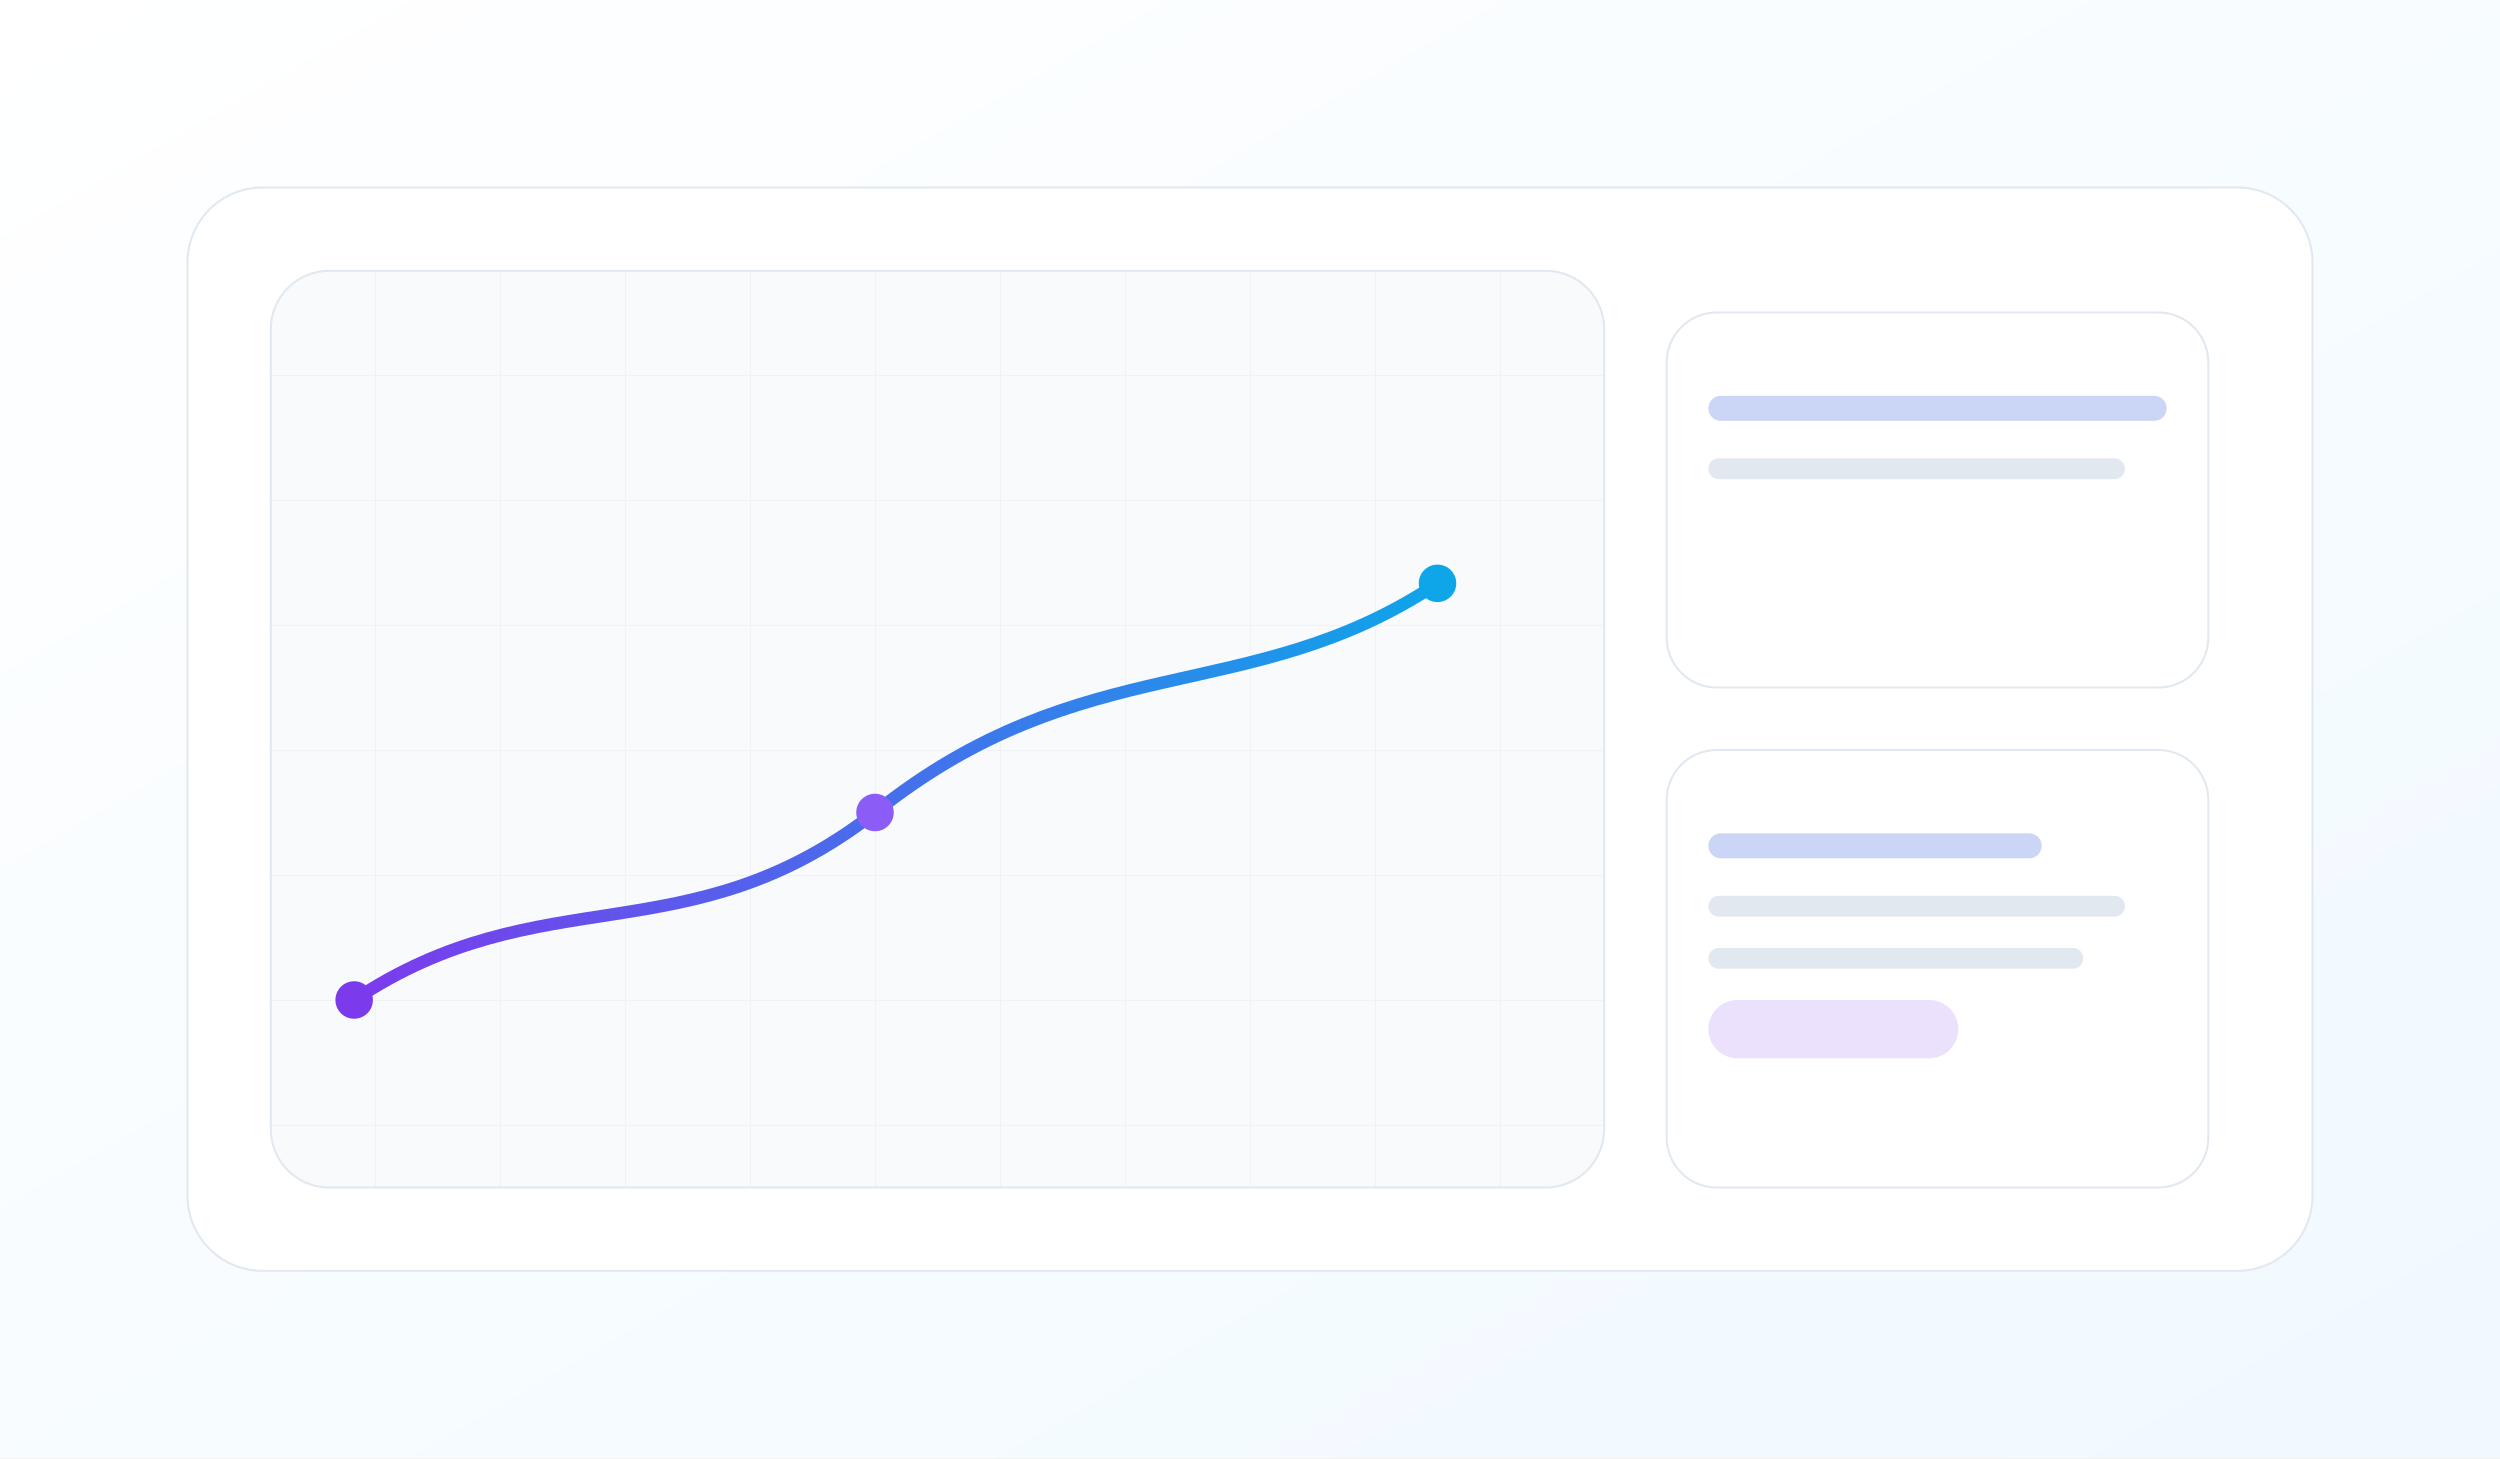
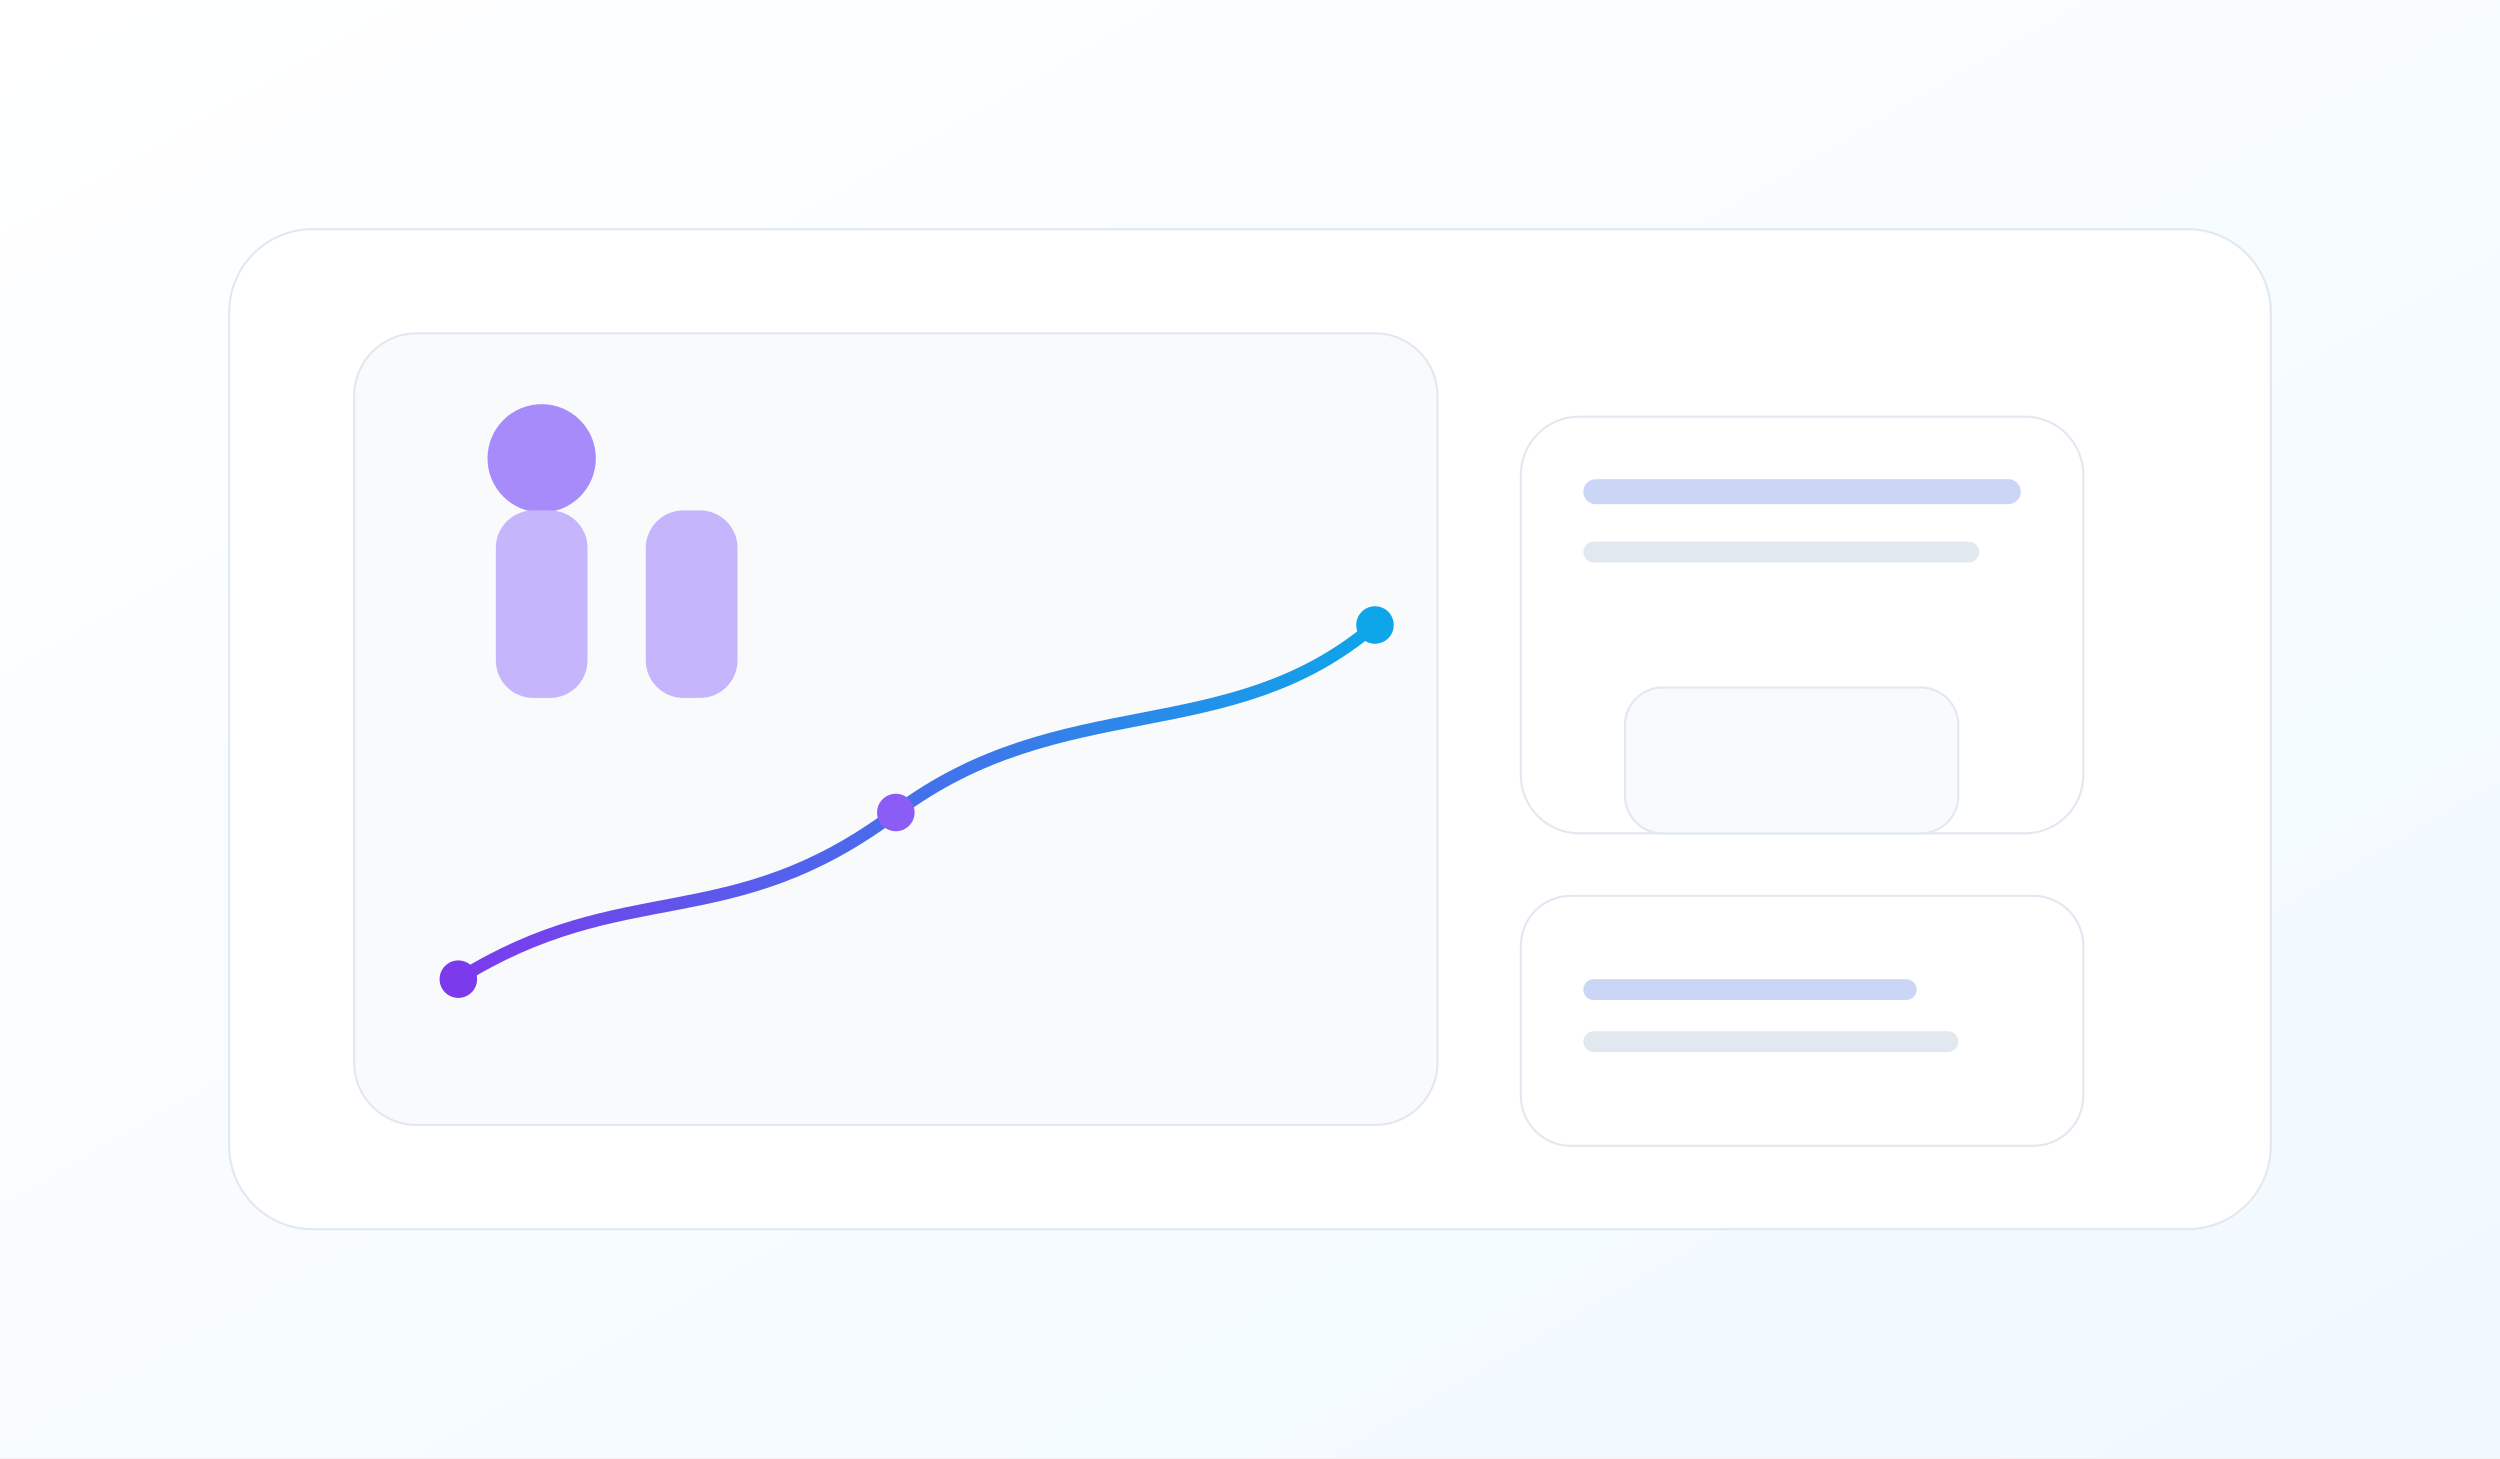
<svg xmlns="http://www.w3.org/2000/svg" width="1200" height="700" viewBox="0 0 1200 700" fill="none">
  <defs>
    <linearGradient id="bg" x1="0" y1="0" x2="1" y2="1">
      <stop offset="0%" stop-color="#FFFFFF" />
      <stop offset="100%" stop-color="#F0F9FF" />
    </linearGradient>
    <linearGradient id="route" x1="0" y1="0" x2="1" y2="0">
      <stop offset="0%" stop-color="#7C3AED" />
      <stop offset="100%" stop-color="#0EA5E9" />
    </linearGradient>
-     <pattern id="grid" width="60" height="60" patternUnits="userSpaceOnUse">
-       <path d="M60 0H0V60" fill="none" stroke="#E2E8F0" stroke-width="1" />
-     </pattern>
  </defs>
  <rect width="1200" height="700" fill="url(#bg)" />
-   <rect x="90" y="90" width="1020" height="520" rx="36" fill="#FFFFFF" stroke="#E2E8F0" />
-   <rect x="130" y="130" width="640" height="440" rx="28" fill="#F8FAFC" stroke="#E2E8F0" />
-   <rect x="130" y="130" width="640" height="440" rx="28" fill="url(#grid)" opacity="0.4" />
-   <path d="M170 480 C 260 420 330 460 420 390 C 520 310 600 340 690 280" stroke="url(#route)" stroke-width="6" fill="none" />
-   <circle cx="170" cy="480" r="9" fill="#7C3AED" />
-   <circle cx="420" cy="390" r="9" fill="#8B5CF6" />
-   <circle cx="690" cy="280" r="9" fill="#0EA5E9" />
-   <rect x="800" y="150" width="260" height="180" rx="24" fill="#FFFFFF" stroke="#E2E8F0" />
-   <rect x="820" y="190" width="220" height="12" rx="6" fill="#CBD5F5" />
-   <rect x="820" y="220" width="200" height="10" rx="5" fill="#E2E8F0" />
-   <rect x="800" y="360" width="260" height="210" rx="24" fill="#FFFFFF" stroke="#E2E8F0" />
-   <rect x="820" y="400" width="160" height="12" rx="6" fill="#CBD5F5" />
-   <rect x="820" y="430" width="200" height="10" rx="5" fill="#E2E8F0" />
-   <rect x="820" y="455" width="180" height="10" rx="5" fill="#E2E8F0" />
-   <rect x="820" y="480" width="120" height="28" rx="14" fill="#7C3AED" fill-opacity="0.15" />
+   <rect x="110" y="110" width="980" height="480" rx="40" fill="#FFFFFF" stroke="#E2E8F0" />
+   <rect x="170" y="160" width="520" height="380" rx="30" fill="#F8FAFC" stroke="#E2E8F0" />
+   <rect x="730" y="200" width="270" height="200" rx="28" fill="#FFFFFF" stroke="#E2E8F0" />
+   <rect x="760" y="230" width="210" height="12" rx="6" fill="#CBD5F5" />
+   <rect x="760" y="260" width="190" height="10" rx="5" fill="#E2E8F0" />
+   <path d="M220 470 C 300 420 350 450 430 390 C 510 330 590 360 660 300" stroke="url(#route)" stroke-width="6" fill="none" />
+   <circle cx="220" cy="470" r="9" fill="#7C3AED" />
+   <circle cx="430" cy="390" r="9" fill="#8B5CF6" />
+   <circle cx="660" cy="300" r="9" fill="#0EA5E9" />
+   <rect x="730" y="430" width="270" height="120" rx="24" fill="#FFFFFF" stroke="#E2E8F0" />
+   <rect x="760" y="470" width="160" height="10" rx="5" fill="#CBD5F5" />
+   <rect x="760" y="495" width="180" height="10" rx="5" fill="#E2E8F0" />
+   <rect x="780" y="330" width="160" height="70" rx="18" fill="#F8FAFC" stroke="#E2E8F0" />
+   <circle cx="260" cy="220" r="26" fill="#A78BFA" />
+   <rect x="238" y="245" width="44" height="90" rx="18" fill="#C4B5FD" />
+   <rect x="310" y="245" width="44" height="90" rx="18" fill="#C4B5FD" />
</svg>
